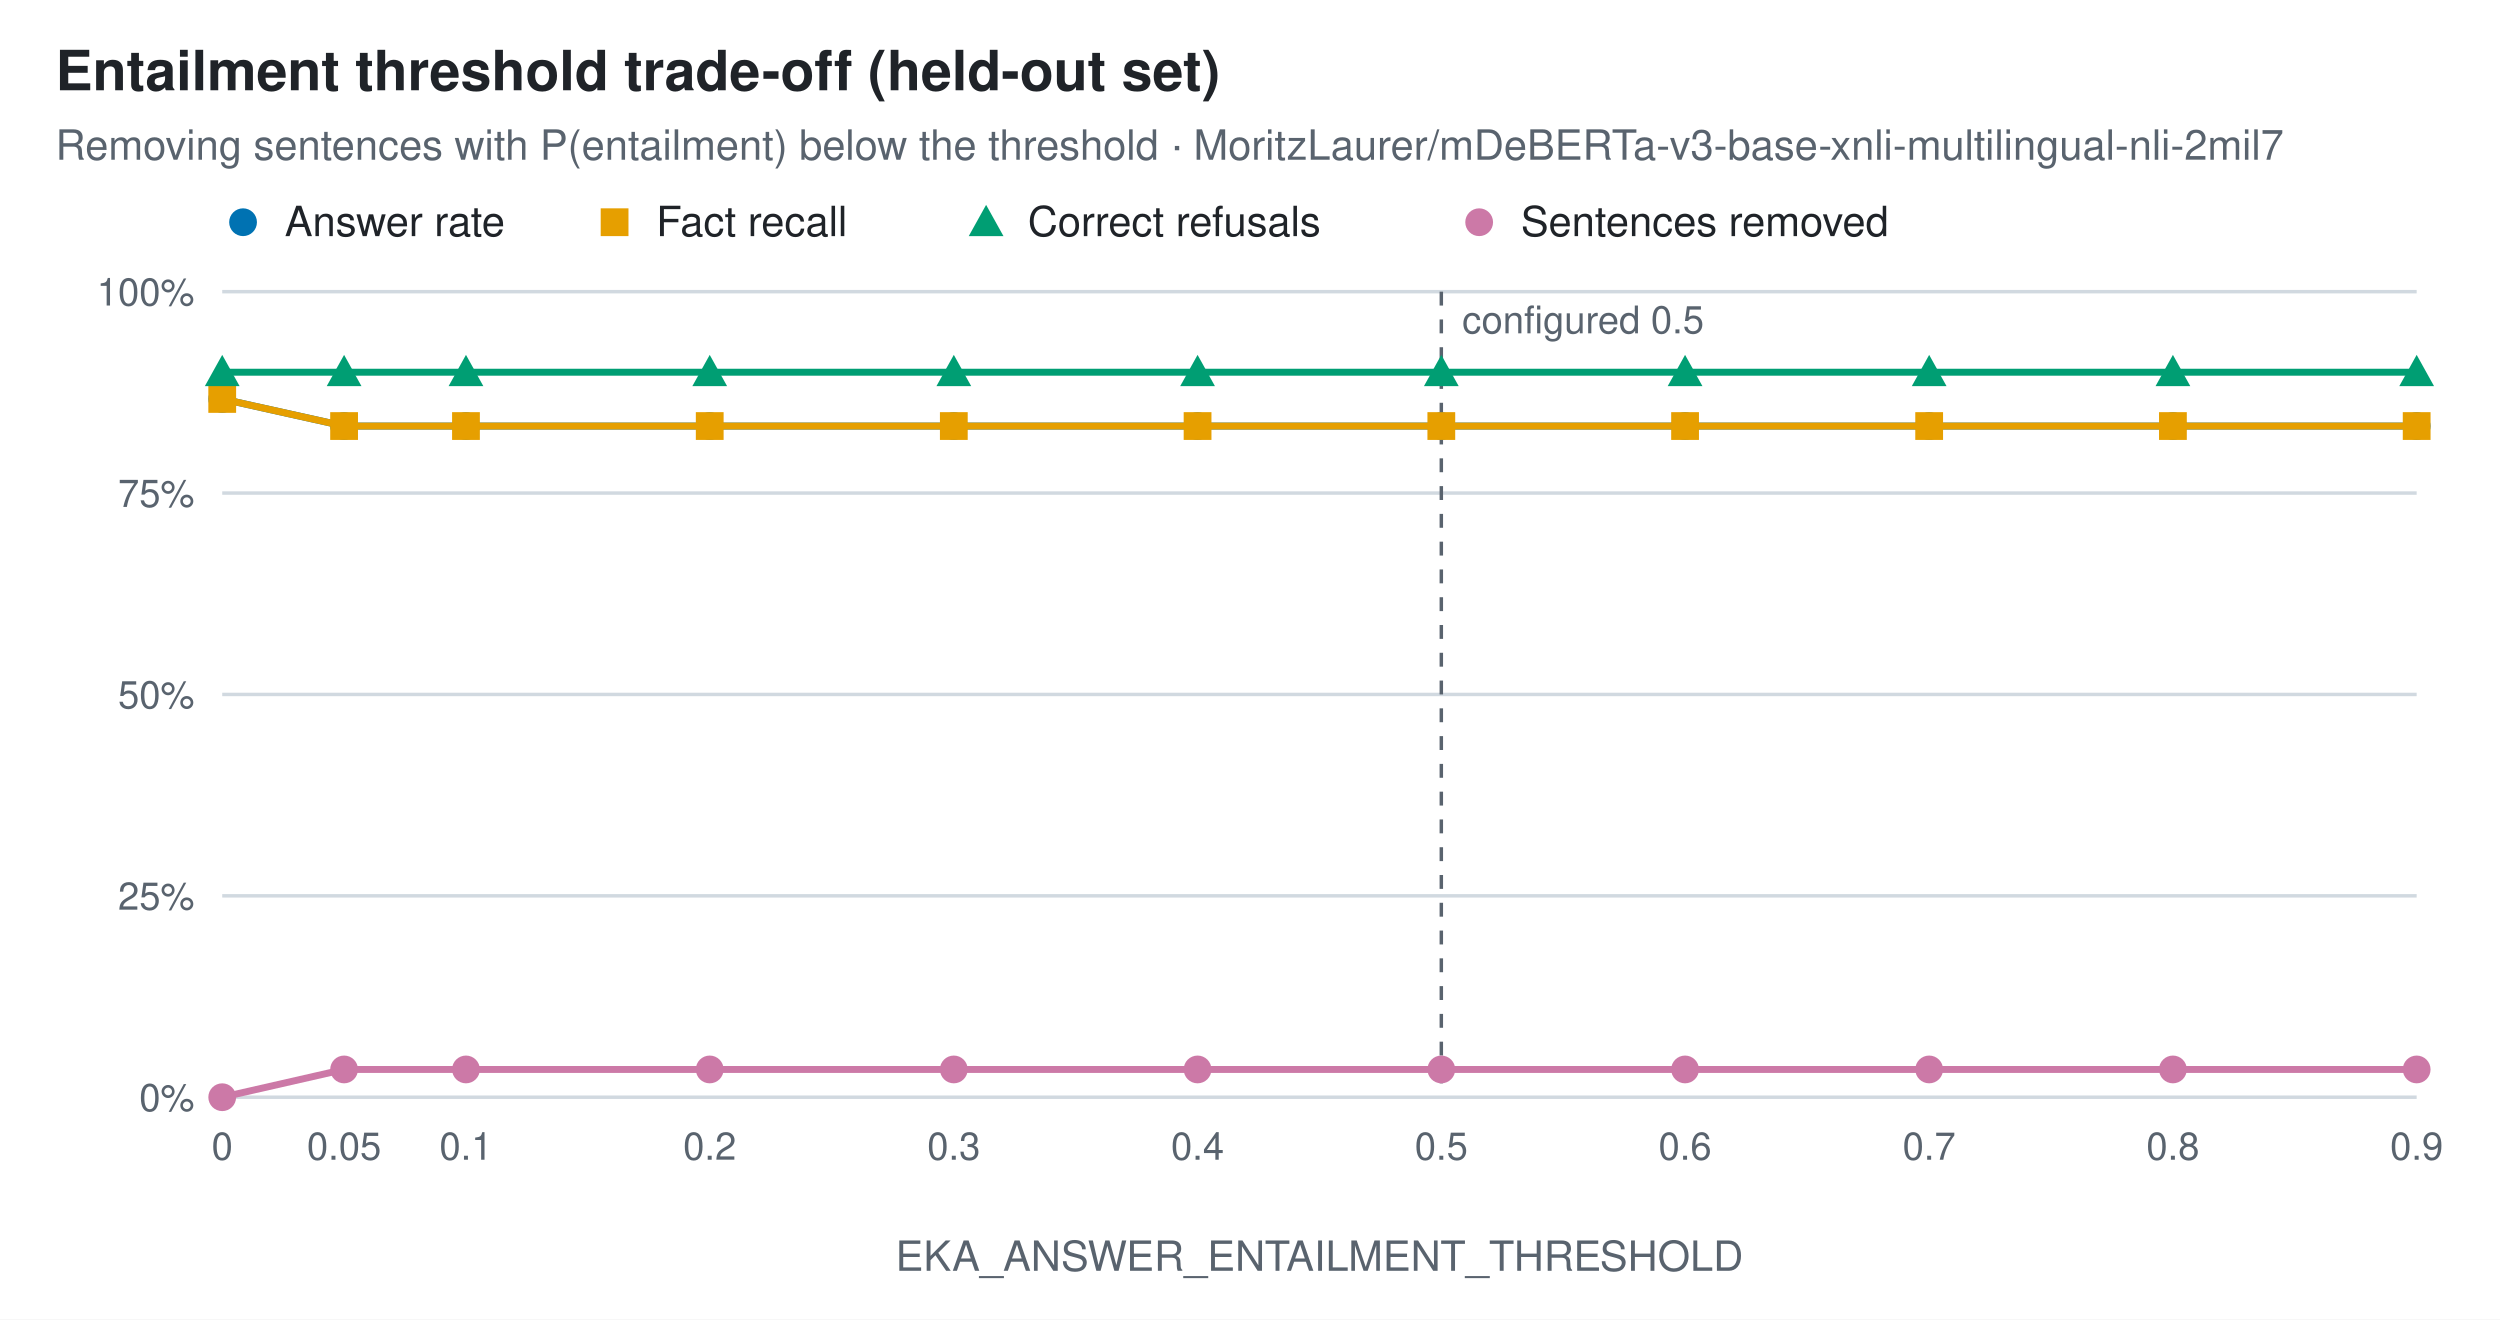
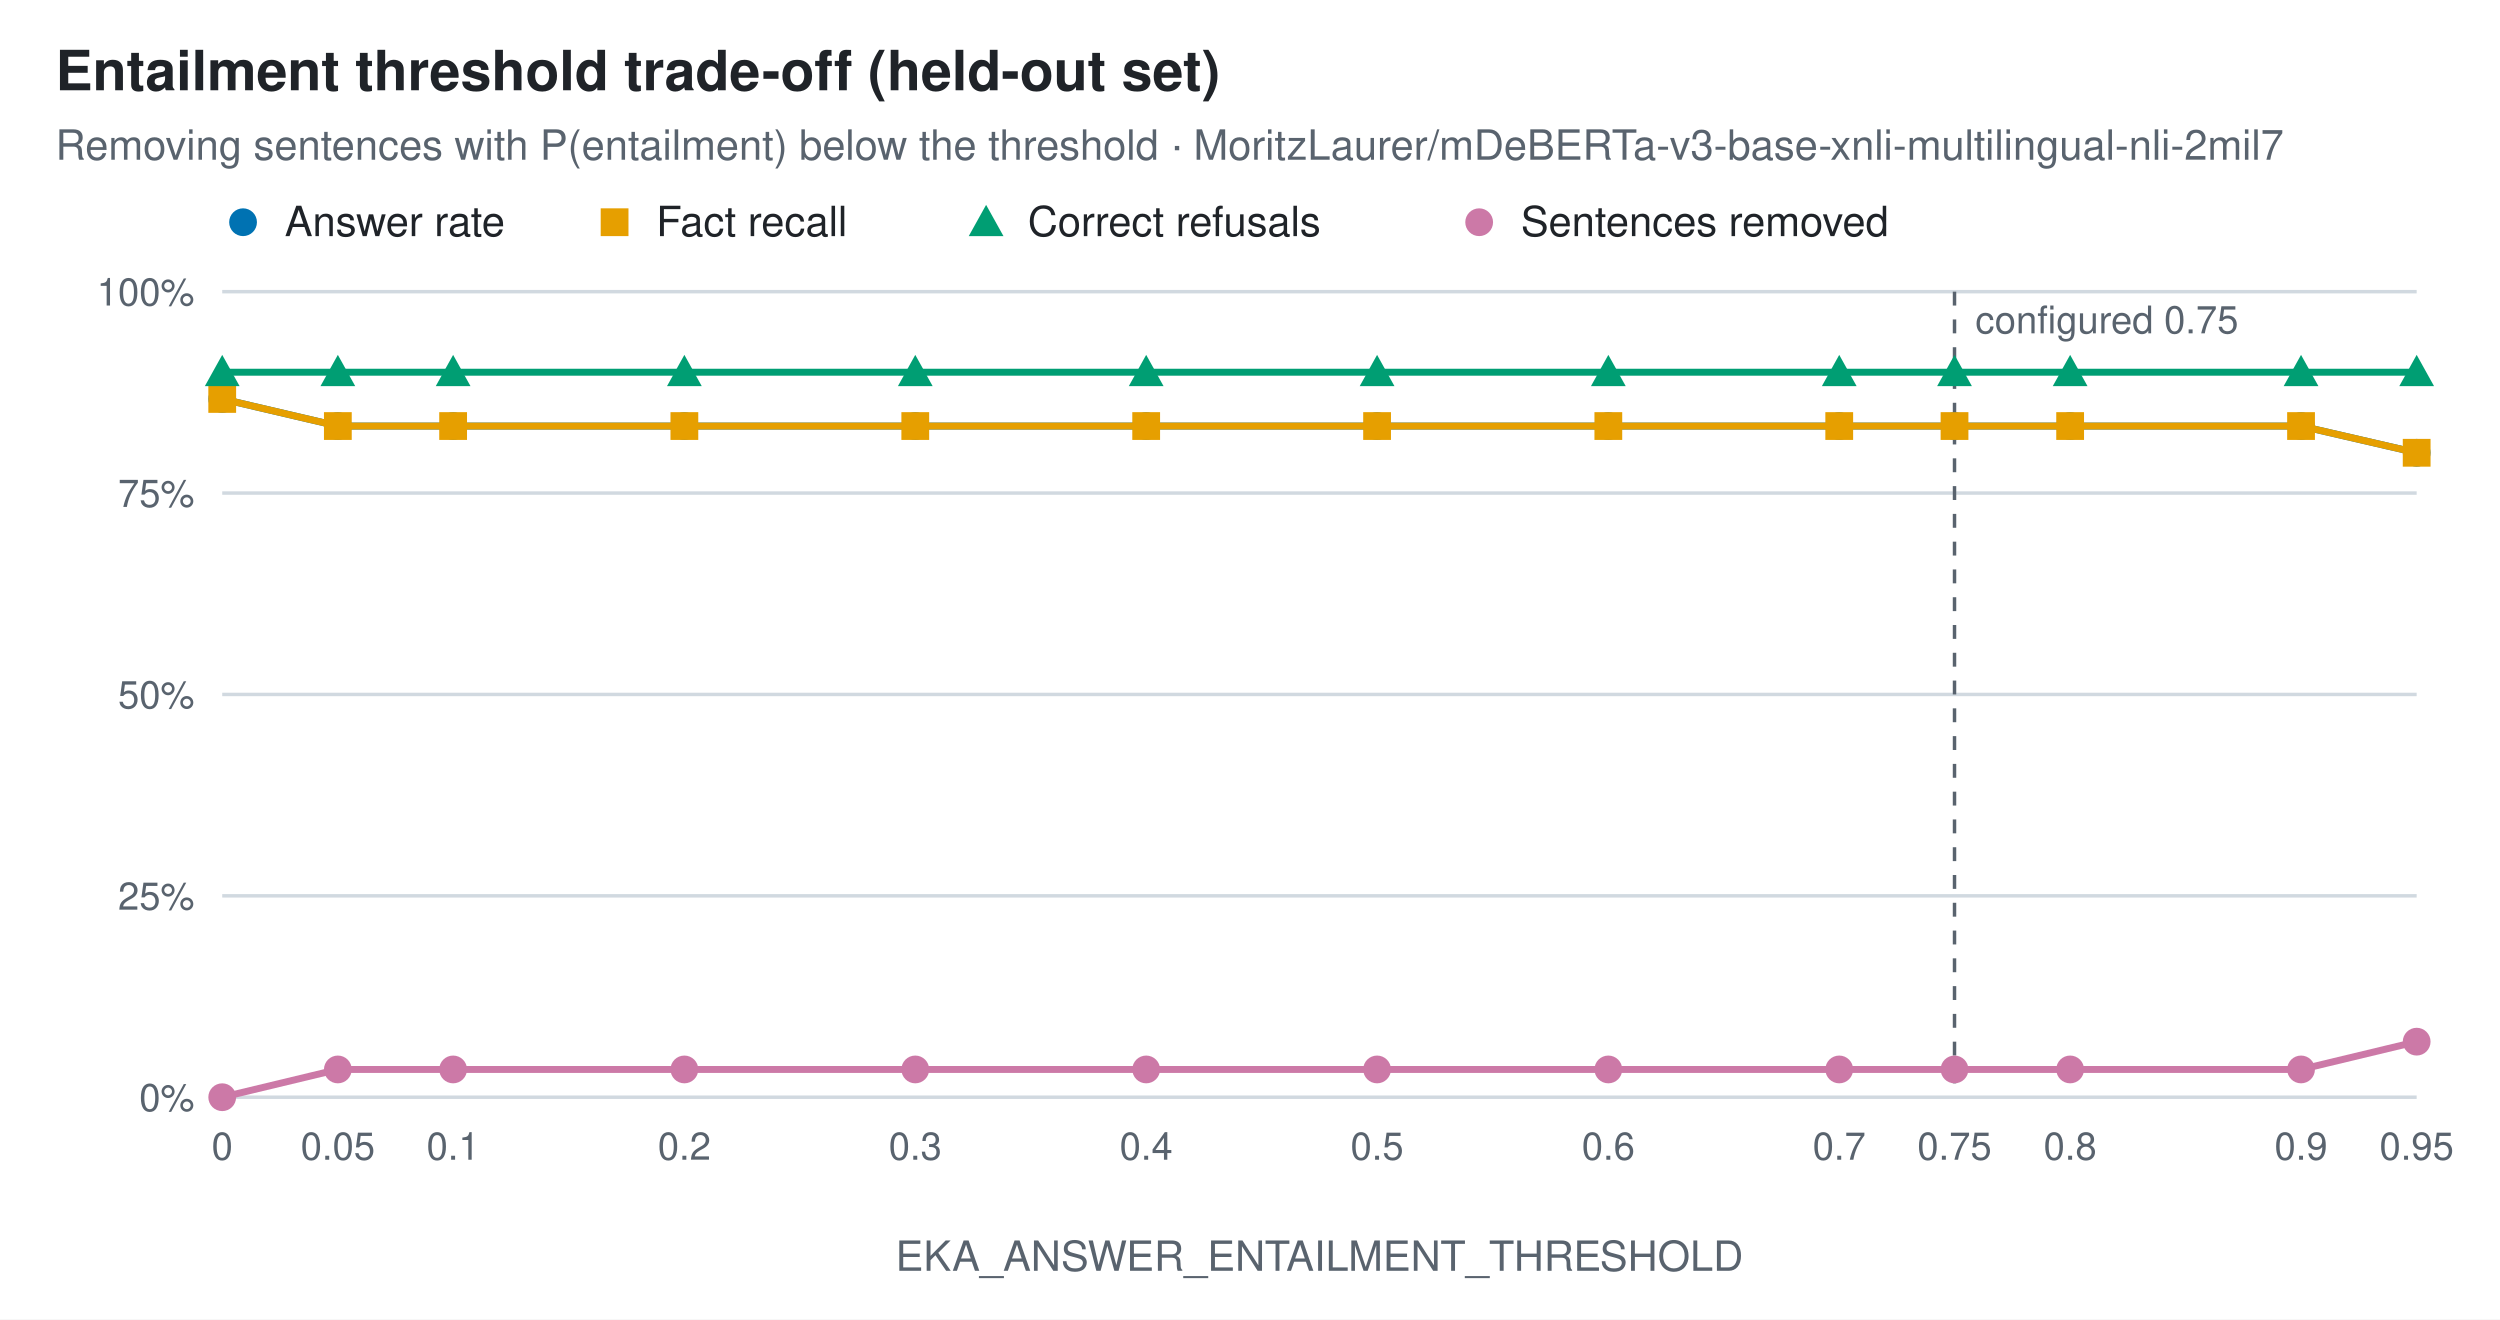
<svg xmlns="http://www.w3.org/2000/svg" width="720" height="380" viewBox="0 0 720 380" role="img" aria-labelledby="t d">
  <rect width="720" height="380" fill="#ffffff" />
  <text x="16.0" y="26.0" font-family="-apple-system, Segoe UI, Helvetica, Arial, sans-serif" font-size="16" fill="#1f2328" text-anchor="start" font-weight="600">Entailment threshold trade-off (held-out set)</text>
  <text x="16.0" y="46.0" font-family="-apple-system, Segoe UI, Helvetica, Arial, sans-serif" font-size="12" fill="#59636e" text-anchor="start" font-weight="normal">Removing sentences with P(entailment) below the threshold · MoritzLaurer/mDeBERTa-v3-base-xnli-multilingual-nli-2mil7</text>
  <circle cx="70.0" cy="64.0" r="4" fill="#0072B2" />
  <text x="82.0" y="68.0" font-family="-apple-system, Segoe UI, Helvetica, Arial, sans-serif" font-size="12" fill="#1f2328" text-anchor="start" font-weight="normal">Answer rate</text>
  <rect x="173.0" y="60.0" width="8" height="8" fill="#E69F00" />
  <text x="189.0" y="68.0" font-family="-apple-system, Segoe UI, Helvetica, Arial, sans-serif" font-size="12" fill="#1f2328" text-anchor="start" font-weight="normal">Fact recall</text>
  <path d="M284.0 59.0 L289.0 68.0 L279.0 68.0 Z" fill="#009E73" />
  <text x="296.0" y="68.0" font-family="-apple-system, Segoe UI, Helvetica, Arial, sans-serif" font-size="12" fill="#1f2328" text-anchor="start" font-weight="normal">Correct refusals</text>
  <circle cx="426.0" cy="64.0" r="4" fill="#CC79A7" />
  <text x="438.0" y="68.0" font-family="-apple-system, Segoe UI, Helvetica, Arial, sans-serif" font-size="12" fill="#1f2328" text-anchor="start" font-weight="normal">Sentences removed</text>
  <line x1="64" x2="696" y1="316.0" y2="316.0" stroke="#d1d9e0" stroke-width="1" />
  <text x="56.0" y="320.0" font-family="-apple-system, Segoe UI, Helvetica, Arial, sans-serif" font-size="11" fill="#59636e" text-anchor="end" font-weight="normal">0%</text>
  <line x1="64" x2="696" y1="258.0" y2="258.0" stroke="#d1d9e0" stroke-width="1" />
  <text x="56.0" y="262.0" font-family="-apple-system, Segoe UI, Helvetica, Arial, sans-serif" font-size="11" fill="#59636e" text-anchor="end" font-weight="normal">25%</text>
  <line x1="64" x2="696" y1="200.0" y2="200.0" stroke="#d1d9e0" stroke-width="1" />
  <text x="56.0" y="204.0" font-family="-apple-system, Segoe UI, Helvetica, Arial, sans-serif" font-size="11" fill="#59636e" text-anchor="end" font-weight="normal">50%</text>
  <line x1="64" x2="696" y1="142.0" y2="142.0" stroke="#d1d9e0" stroke-width="1" />
  <text x="56.0" y="146.0" font-family="-apple-system, Segoe UI, Helvetica, Arial, sans-serif" font-size="11" fill="#59636e" text-anchor="end" font-weight="normal">75%</text>
  <line x1="64" x2="696" y1="84.0" y2="84.0" stroke="#d1d9e0" stroke-width="1" />
  <text x="56.0" y="88.0" font-family="-apple-system, Segoe UI, Helvetica, Arial, sans-serif" font-size="11" fill="#59636e" text-anchor="end" font-weight="normal">100%</text>
  <text x="64.0" y="334.0" font-family="-apple-system, Segoe UI, Helvetica, Arial, sans-serif" font-size="11" fill="#59636e" text-anchor="middle" font-weight="normal">0</text>
-   <text x="99.1" y="334.0" font-family="-apple-system, Segoe UI, Helvetica, Arial, sans-serif" font-size="11" fill="#59636e" text-anchor="middle" font-weight="normal">0.05</text>
-   <text x="134.2" y="334.0" font-family="-apple-system, Segoe UI, Helvetica, Arial, sans-serif" font-size="11" fill="#59636e" text-anchor="middle" font-weight="normal">0.1</text>
-   <text x="204.4" y="334.0" font-family="-apple-system, Segoe UI, Helvetica, Arial, sans-serif" font-size="11" fill="#59636e" text-anchor="middle" font-weight="normal">0.2</text>
-   <text x="274.7" y="334.0" font-family="-apple-system, Segoe UI, Helvetica, Arial, sans-serif" font-size="11" fill="#59636e" text-anchor="middle" font-weight="normal">0.3</text>
-   <text x="344.9" y="334.0" font-family="-apple-system, Segoe UI, Helvetica, Arial, sans-serif" font-size="11" fill="#59636e" text-anchor="middle" font-weight="normal">0.4</text>
-   <text x="415.1" y="334.0" font-family="-apple-system, Segoe UI, Helvetica, Arial, sans-serif" font-size="11" fill="#59636e" text-anchor="middle" font-weight="normal">0.5</text>
-   <text x="485.3" y="334.0" font-family="-apple-system, Segoe UI, Helvetica, Arial, sans-serif" font-size="11" fill="#59636e" text-anchor="middle" font-weight="normal">0.6</text>
-   <text x="555.6" y="334.0" font-family="-apple-system, Segoe UI, Helvetica, Arial, sans-serif" font-size="11" fill="#59636e" text-anchor="middle" font-weight="normal">0.7</text>
-   <text x="625.8" y="334.0" font-family="-apple-system, Segoe UI, Helvetica, Arial, sans-serif" font-size="11" fill="#59636e" text-anchor="middle" font-weight="normal">0.8</text>
-   <text x="696.0" y="334.0" font-family="-apple-system, Segoe UI, Helvetica, Arial, sans-serif" font-size="11" fill="#59636e" text-anchor="middle" font-weight="normal">0.9</text>
+   <text x="97.3" y="334.0" font-family="-apple-system, Segoe UI, Helvetica, Arial, sans-serif" font-size="11" fill="#59636e" text-anchor="middle" font-weight="normal">0.05</text>
+   <text x="130.5" y="334.0" font-family="-apple-system, Segoe UI, Helvetica, Arial, sans-serif" font-size="11" fill="#59636e" text-anchor="middle" font-weight="normal">0.1</text>
+   <text x="197.1" y="334.0" font-family="-apple-system, Segoe UI, Helvetica, Arial, sans-serif" font-size="11" fill="#59636e" text-anchor="middle" font-weight="normal">0.2</text>
+   <text x="263.6" y="334.0" font-family="-apple-system, Segoe UI, Helvetica, Arial, sans-serif" font-size="11" fill="#59636e" text-anchor="middle" font-weight="normal">0.3</text>
+   <text x="330.1" y="334.0" font-family="-apple-system, Segoe UI, Helvetica, Arial, sans-serif" font-size="11" fill="#59636e" text-anchor="middle" font-weight="normal">0.4</text>
+   <text x="396.6" y="334.0" font-family="-apple-system, Segoe UI, Helvetica, Arial, sans-serif" font-size="11" fill="#59636e" text-anchor="middle" font-weight="normal">0.5</text>
+   <text x="463.2" y="334.0" font-family="-apple-system, Segoe UI, Helvetica, Arial, sans-serif" font-size="11" fill="#59636e" text-anchor="middle" font-weight="normal">0.6</text>
+   <text x="529.7" y="334.0" font-family="-apple-system, Segoe UI, Helvetica, Arial, sans-serif" font-size="11" fill="#59636e" text-anchor="middle" font-weight="normal">0.7</text>
+   <text x="562.9" y="334.0" font-family="-apple-system, Segoe UI, Helvetica, Arial, sans-serif" font-size="11" fill="#59636e" text-anchor="middle" font-weight="normal">0.75</text>
+   <text x="596.2" y="334.0" font-family="-apple-system, Segoe UI, Helvetica, Arial, sans-serif" font-size="11" fill="#59636e" text-anchor="middle" font-weight="normal">0.8</text>
+   <text x="662.7" y="334.0" font-family="-apple-system, Segoe UI, Helvetica, Arial, sans-serif" font-size="11" fill="#59636e" text-anchor="middle" font-weight="normal">0.9</text>
+   <text x="696.0" y="334.0" font-family="-apple-system, Segoe UI, Helvetica, Arial, sans-serif" font-size="11" fill="#59636e" text-anchor="middle" font-weight="normal">0.95</text>
  <text x="380.0" y="366.0" font-family="-apple-system, Segoe UI, Helvetica, Arial, sans-serif" font-size="12" fill="#59636e" text-anchor="middle" font-weight="normal">EKA_ANSWER_ENTAILMENT_THRESHOLD</text>
-   <line x1="415.1" x2="415.1" y1="84" y2="316" stroke="#59636e" stroke-dasharray="4 4" />
-   <text x="421.1" y="96.0" font-family="-apple-system, Segoe UI, Helvetica, Arial, sans-serif" font-size="11" fill="#59636e" text-anchor="start" font-weight="normal">configured 0.5</text>
-   <path d="M64.0 114.9 L99.1 122.7 L134.2 122.7 L204.4 122.7 L274.7 122.7 L344.9 122.7 L415.1 122.7 L485.3 122.7 L555.6 122.7 L625.8 122.7 L696.0 122.7" fill="none" stroke="#0072B2" stroke-width="2" />
+   <line x1="562.9" x2="562.9" y1="84" y2="316" stroke="#59636e" stroke-dasharray="4 4" />
+   <text x="568.9" y="96.0" font-family="-apple-system, Segoe UI, Helvetica, Arial, sans-serif" font-size="11" fill="#59636e" text-anchor="start" font-weight="normal">configured 0.75</text>
+   <path d="M64.0 114.9 L97.3 122.7 L130.5 122.7 L197.1 122.7 L263.6 122.7 L330.1 122.7 L396.6 122.7 L463.2 122.7 L529.7 122.7 L562.9 122.7 L596.2 122.7 L662.7 122.7 L696.0 130.4" fill="none" stroke="#0072B2" stroke-width="2" />
  <circle cx="64.0" cy="114.9" r="4" fill="#0072B2" />
-   <circle cx="99.1" cy="122.7" r="4" fill="#0072B2" />
-   <circle cx="134.2" cy="122.7" r="4" fill="#0072B2" />
-   <circle cx="204.4" cy="122.7" r="4" fill="#0072B2" />
-   <circle cx="274.7" cy="122.7" r="4" fill="#0072B2" />
-   <circle cx="344.9" cy="122.7" r="4" fill="#0072B2" />
-   <circle cx="415.1" cy="122.7" r="4" fill="#0072B2" />
-   <circle cx="485.3" cy="122.7" r="4" fill="#0072B2" />
-   <circle cx="555.6" cy="122.7" r="4" fill="#0072B2" />
-   <circle cx="625.8" cy="122.7" r="4" fill="#0072B2" />
-   <circle cx="696.0" cy="122.7" r="4" fill="#0072B2" />
-   <path d="M64.0 114.9 L99.1 122.7 L134.2 122.7 L204.4 122.7 L274.7 122.7 L344.9 122.7 L415.1 122.7 L485.3 122.7 L555.6 122.7 L625.8 122.7 L696.0 122.7" fill="none" stroke="#E69F00" stroke-width="2" />
+   <circle cx="97.3" cy="122.7" r="4" fill="#0072B2" />
+   <circle cx="130.5" cy="122.7" r="4" fill="#0072B2" />
+   <circle cx="197.1" cy="122.7" r="4" fill="#0072B2" />
+   <circle cx="263.6" cy="122.7" r="4" fill="#0072B2" />
+   <circle cx="330.1" cy="122.7" r="4" fill="#0072B2" />
+   <circle cx="396.6" cy="122.7" r="4" fill="#0072B2" />
+   <circle cx="463.2" cy="122.7" r="4" fill="#0072B2" />
+   <circle cx="529.7" cy="122.7" r="4" fill="#0072B2" />
+   <circle cx="562.9" cy="122.7" r="4" fill="#0072B2" />
+   <circle cx="596.2" cy="122.7" r="4" fill="#0072B2" />
+   <circle cx="662.7" cy="122.7" r="4" fill="#0072B2" />
+   <circle cx="696.0" cy="130.4" r="4" fill="#0072B2" />
+   <path d="M64.0 114.9 L97.3 122.7 L130.5 122.7 L197.1 122.7 L263.6 122.7 L330.1 122.7 L396.6 122.7 L463.2 122.7 L529.7 122.7 L562.9 122.7 L596.2 122.7 L662.7 122.7 L696.0 130.4" fill="none" stroke="#E69F00" stroke-width="2" />
  <rect x="60.0" y="110.9" width="8" height="8" fill="#E69F00" />
-   <rect x="95.1" y="118.7" width="8" height="8" fill="#E69F00" />
-   <rect x="130.2" y="118.7" width="8" height="8" fill="#E69F00" />
-   <rect x="200.4" y="118.7" width="8" height="8" fill="#E69F00" />
-   <rect x="270.7" y="118.7" width="8" height="8" fill="#E69F00" />
-   <rect x="340.9" y="118.7" width="8" height="8" fill="#E69F00" />
-   <rect x="411.1" y="118.7" width="8" height="8" fill="#E69F00" />
-   <rect x="481.3" y="118.7" width="8" height="8" fill="#E69F00" />
-   <rect x="551.6" y="118.7" width="8" height="8" fill="#E69F00" />
-   <rect x="621.8" y="118.7" width="8" height="8" fill="#E69F00" />
-   <rect x="692.0" y="118.7" width="8" height="8" fill="#E69F00" />
-   <path d="M64.0 107.2 L99.1 107.2 L134.2 107.2 L204.4 107.2 L274.7 107.2 L344.9 107.2 L415.1 107.2 L485.3 107.2 L555.6 107.2 L625.8 107.2 L696.0 107.2" fill="none" stroke="#009E73" stroke-width="2" />
+   <rect x="93.3" y="118.7" width="8" height="8" fill="#E69F00" />
+   <rect x="126.5" y="118.7" width="8" height="8" fill="#E69F00" />
+   <rect x="193.1" y="118.7" width="8" height="8" fill="#E69F00" />
+   <rect x="259.6" y="118.7" width="8" height="8" fill="#E69F00" />
+   <rect x="326.1" y="118.7" width="8" height="8" fill="#E69F00" />
+   <rect x="392.6" y="118.7" width="8" height="8" fill="#E69F00" />
+   <rect x="459.2" y="118.7" width="8" height="8" fill="#E69F00" />
+   <rect x="525.7" y="118.7" width="8" height="8" fill="#E69F00" />
+   <rect x="558.9" y="118.7" width="8" height="8" fill="#E69F00" />
+   <rect x="592.2" y="118.7" width="8" height="8" fill="#E69F00" />
+   <rect x="658.7" y="118.7" width="8" height="8" fill="#E69F00" />
+   <rect x="692.0" y="126.4" width="8" height="8" fill="#E69F00" />
+   <path d="M64.0 107.2 L97.3 107.2 L130.5 107.2 L197.1 107.2 L263.6 107.2 L330.1 107.2 L396.6 107.2 L463.2 107.2 L529.7 107.2 L562.9 107.2 L596.2 107.2 L662.7 107.2 L696.0 107.2" fill="none" stroke="#009E73" stroke-width="2" />
  <path d="M64.0 102.2 L69.0 111.2 L59.0 111.2 Z" fill="#009E73" />
-   <path d="M99.1 102.2 L104.1 111.2 L94.1 111.2 Z" fill="#009E73" />
-   <path d="M134.2 102.2 L139.2 111.2 L129.2 111.2 Z" fill="#009E73" />
-   <path d="M204.4 102.2 L209.4 111.2 L199.4 111.2 Z" fill="#009E73" />
-   <path d="M274.7 102.2 L279.7 111.2 L269.7 111.2 Z" fill="#009E73" />
-   <path d="M344.9 102.2 L349.9 111.2 L339.9 111.2 Z" fill="#009E73" />
-   <path d="M415.1 102.2 L420.1 111.2 L410.1 111.2 Z" fill="#009E73" />
-   <path d="M485.3 102.2 L490.3 111.2 L480.3 111.2 Z" fill="#009E73" />
-   <path d="M555.6 102.2 L560.6 111.2 L550.6 111.2 Z" fill="#009E73" />
-   <path d="M625.8 102.2 L630.8 111.2 L620.8 111.2 Z" fill="#009E73" />
+   <path d="M97.3 102.2 L102.3 111.2 L92.3 111.2 Z" fill="#009E73" />
+   <path d="M130.5 102.2 L135.5 111.2 L125.5 111.2 Z" fill="#009E73" />
+   <path d="M197.1 102.2 L202.1 111.2 L192.1 111.2 Z" fill="#009E73" />
+   <path d="M263.6 102.2 L268.6 111.2 L258.6 111.2 Z" fill="#009E73" />
+   <path d="M330.1 102.2 L335.1 111.2 L325.1 111.2 Z" fill="#009E73" />
+   <path d="M396.6 102.2 L401.6 111.2 L391.6 111.2 Z" fill="#009E73" />
+   <path d="M463.2 102.2 L468.2 111.2 L458.2 111.2 Z" fill="#009E73" />
+   <path d="M529.7 102.2 L534.7 111.2 L524.7 111.2 Z" fill="#009E73" />
+   <path d="M562.9 102.2 L567.9 111.2 L557.9 111.2 Z" fill="#009E73" />
+   <path d="M596.2 102.2 L601.2 111.2 L591.2 111.2 Z" fill="#009E73" />
+   <path d="M662.7 102.2 L667.7 111.2 L657.7 111.2 Z" fill="#009E73" />
  <path d="M696.0 102.2 L701.0 111.2 L691.0 111.2 Z" fill="#009E73" />
-   <path d="M64.0 316.0 L99.1 308.0 L134.2 308.0 L204.4 308.0 L274.7 308.0 L344.9 308.0 L415.1 308.0 L485.3 308.0 L555.6 308.0 L625.8 308.0 L696.0 308.0" fill="none" stroke="#CC79A7" stroke-width="2" />
+   <path d="M64.0 316.0 L97.3 308.0 L130.5 308.0 L197.1 308.0 L263.6 308.0 L330.1 308.0 L396.6 308.0 L463.2 308.0 L529.7 308.0 L562.9 308.0 L596.2 308.0 L662.7 308.0 L696.0 300.0" fill="none" stroke="#CC79A7" stroke-width="2" />
  <circle cx="64.0" cy="316.0" r="4" fill="#CC79A7" />
-   <circle cx="99.1" cy="308.0" r="4" fill="#CC79A7" />
-   <circle cx="134.2" cy="308.0" r="4" fill="#CC79A7" />
-   <circle cx="204.4" cy="308.0" r="4" fill="#CC79A7" />
-   <circle cx="274.7" cy="308.0" r="4" fill="#CC79A7" />
-   <circle cx="344.9" cy="308.0" r="4" fill="#CC79A7" />
-   <circle cx="415.1" cy="308.0" r="4" fill="#CC79A7" />
-   <circle cx="485.3" cy="308.0" r="4" fill="#CC79A7" />
-   <circle cx="555.6" cy="308.0" r="4" fill="#CC79A7" />
-   <circle cx="625.8" cy="308.0" r="4" fill="#CC79A7" />
-   <circle cx="696.0" cy="308.0" r="4" fill="#CC79A7" />
+   <circle cx="97.3" cy="308.0" r="4" fill="#CC79A7" />
+   <circle cx="130.5" cy="308.0" r="4" fill="#CC79A7" />
+   <circle cx="197.1" cy="308.0" r="4" fill="#CC79A7" />
+   <circle cx="263.6" cy="308.0" r="4" fill="#CC79A7" />
+   <circle cx="330.1" cy="308.0" r="4" fill="#CC79A7" />
+   <circle cx="396.6" cy="308.0" r="4" fill="#CC79A7" />
+   <circle cx="463.2" cy="308.0" r="4" fill="#CC79A7" />
+   <circle cx="529.7" cy="308.0" r="4" fill="#CC79A7" />
+   <circle cx="562.9" cy="308.0" r="4" fill="#CC79A7" />
+   <circle cx="596.2" cy="308.0" r="4" fill="#CC79A7" />
+   <circle cx="662.7" cy="308.0" r="4" fill="#CC79A7" />
+   <circle cx="696.0" cy="300.0" r="4" fill="#CC79A7" />
</svg>
